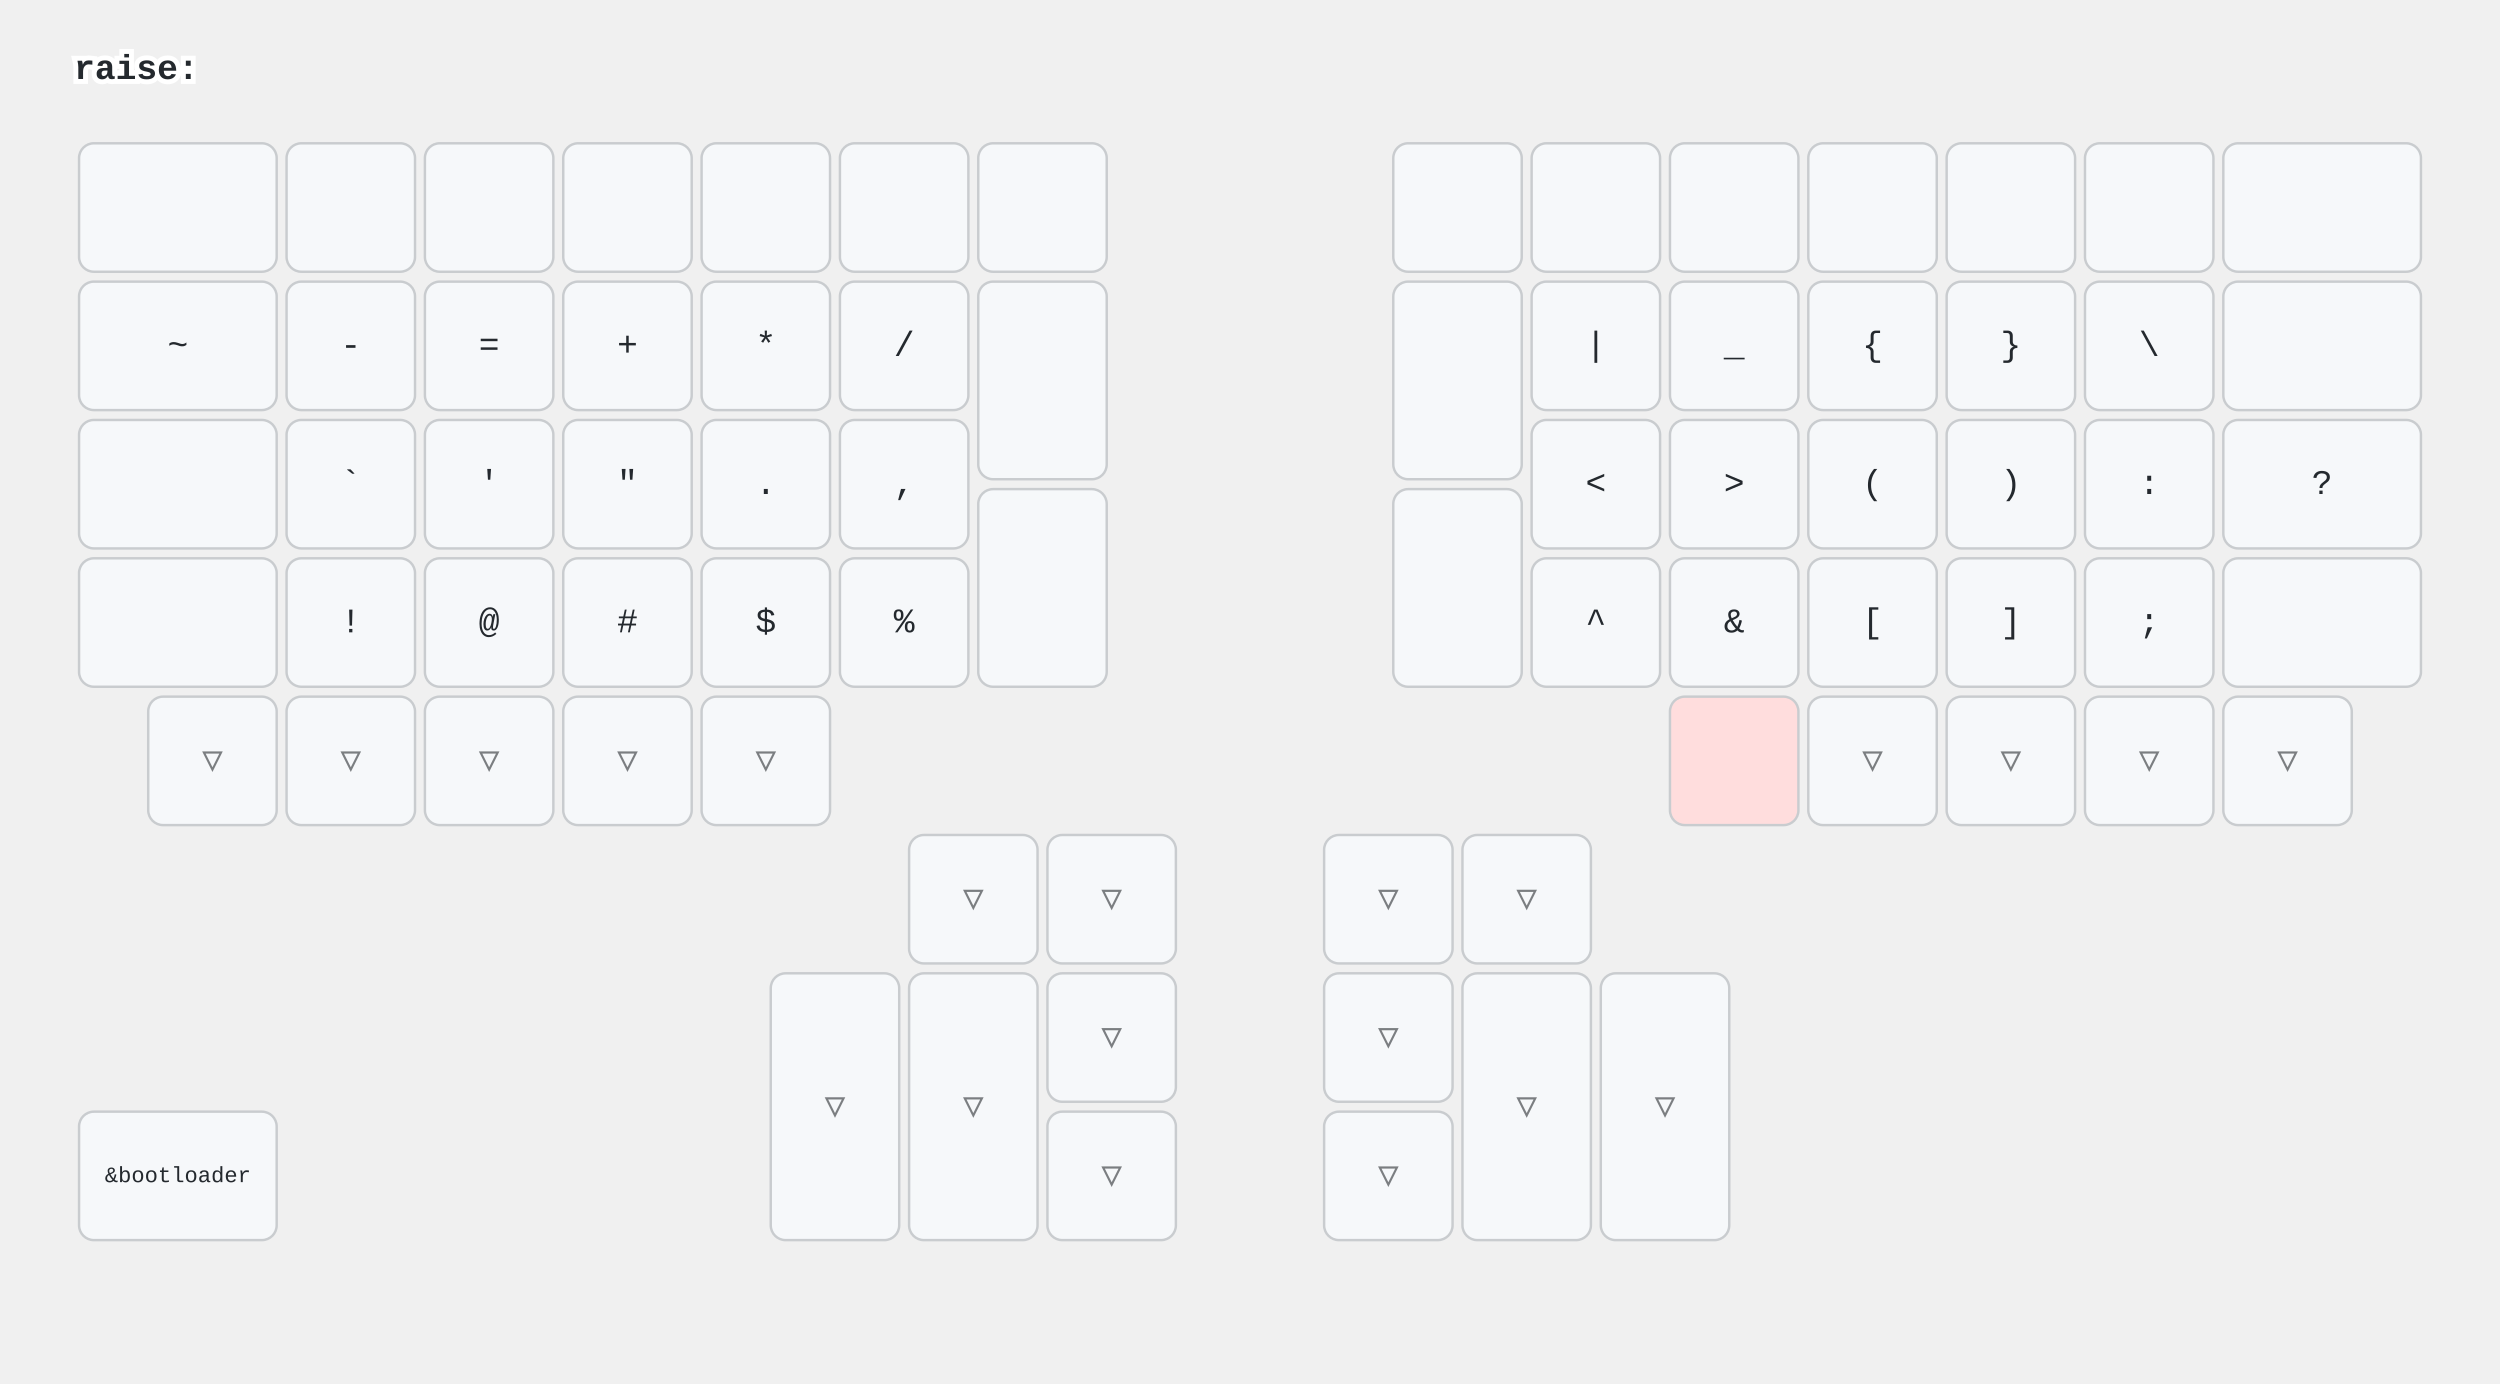
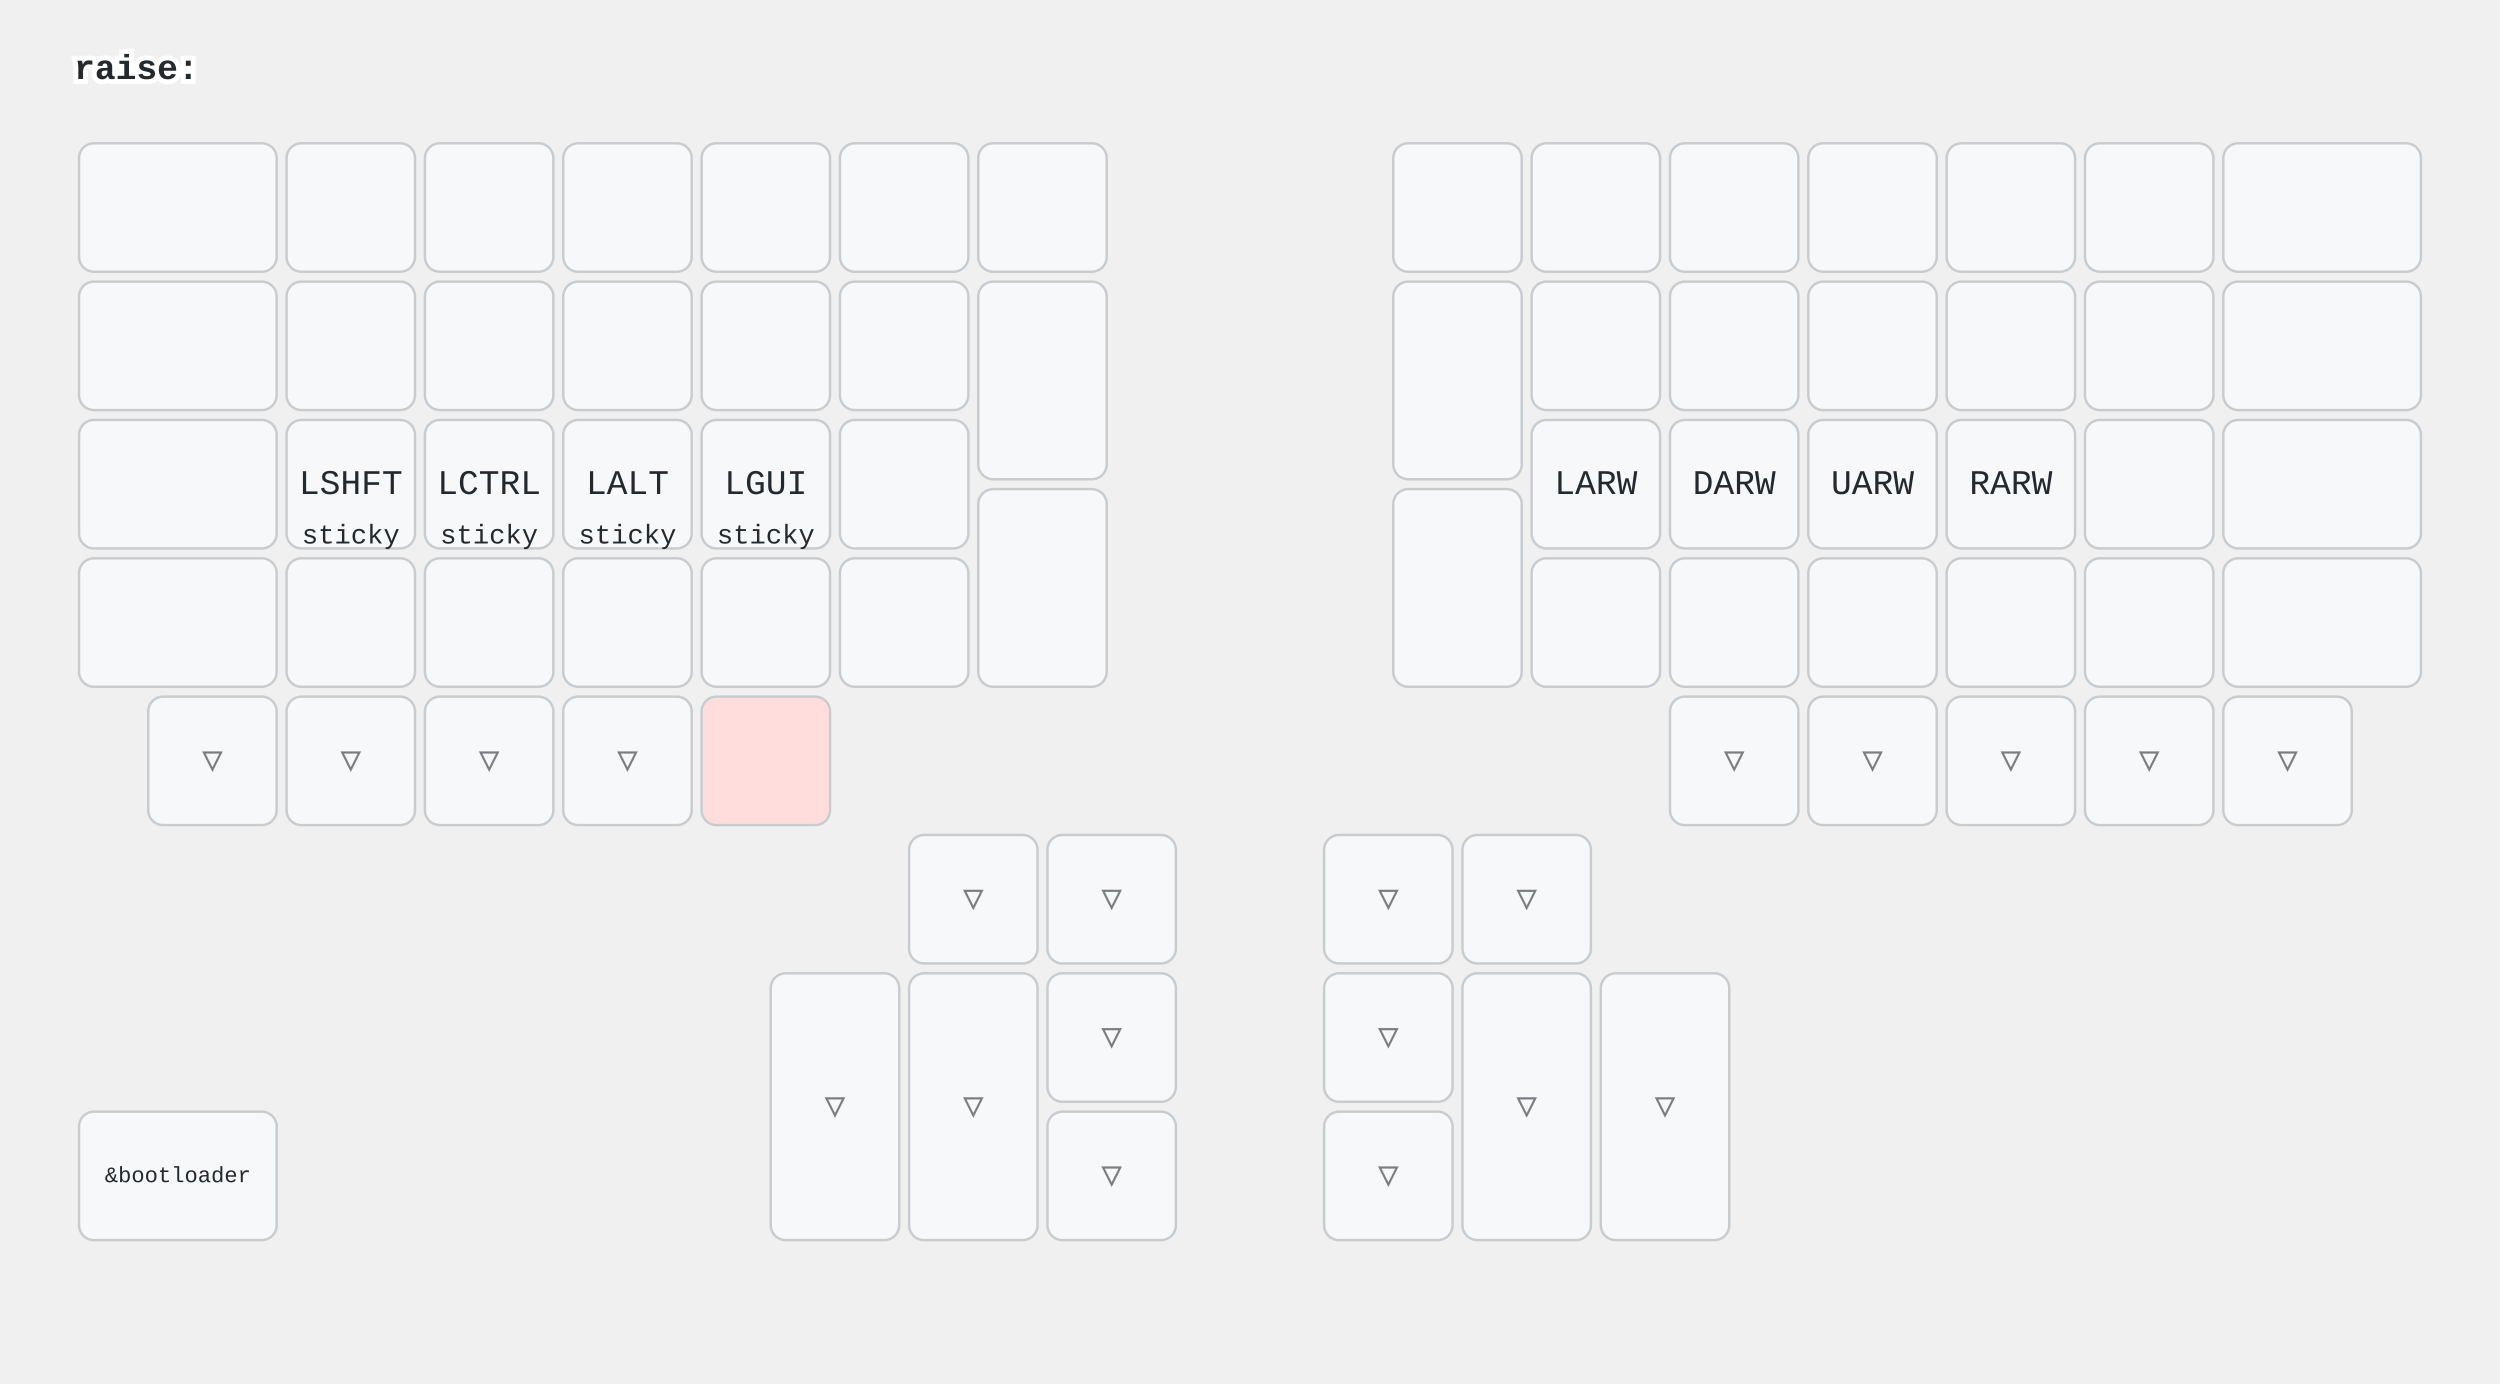
<svg xmlns="http://www.w3.org/2000/svg" width="1012" height="560" viewBox="0 0 1012 560" class="keymap">
  <style>/* inherit to force styles through use tags */
svg path {
    fill: inherit;
}

/* font and background color specifications */
svg.keymap {
    font-family: SFMono-Regular,Consolas,Liberation Mono,Menlo,monospace;
    font-size: 14px;
    font-kerning: normal;
    text-rendering: optimizeLegibility;
    fill: #24292e;
}

/* default key styling */
rect.key {
    fill: #f6f8fa;
}

rect.key, rect.combo {
    stroke: #c9cccf;
    stroke-width: 1;
}

/* default key side styling, only used is draw_key_sides is set */
rect.side {
    filter: brightness(90%);
}

/* color accent for combo boxes */
rect.combo, rect.combo-separate {
    fill: #cdf;
}

/* color accent for held keys */
rect.held, rect.combo.held {
    fill: #fdd;
}

/* color accent for ghost (optional) keys */
rect.ghost, rect.combo.ghost {
    stroke-dasharray: 4, 4;
    stroke-width: 2;
}

text {
    text-anchor: middle;
    dominant-baseline: middle;
}

/* styling for layer labels */
text.label {
    font-weight: bold;
    text-anchor: start;
    stroke: white;
    stroke-width: 4;
    paint-order: stroke;
}

/* styling for optional footer */
text.footer {
    text-anchor: end;
    dominant-baseline: auto;
    stroke: white;
    stroke-width: 4;
    paint-order: stroke;
}

/* styling for combo tap, and key hold/shifted label text */
text.combo, text.hold, text.shifted {
    font-size: 11px;
}

text.hold {
    text-anchor: middle;
    dominant-baseline: auto;
}

text.shifted {
    text-anchor: middle;
    dominant-baseline: hanging;
}

text.layer-activator {
    text-decoration: underline;
}

/* styling for hold/shifted label text in combo box */
text.combo.hold, text.combo.shifted {
    font-size: 8px;
}

/* lighter symbol for transparent keys */
text.trans {
    fill: #7b7e81;
}

/* styling for combo dendrons */
path.combo {
    stroke-width: 1;
    stroke: gray;
    fill: none;
}

/* Start Tabler Icons Cleanup */
/* cannot use height/width with glyphs */
.icon-tabler &gt; path {
    fill: inherit;
    stroke: inherit;
    stroke-width: 2;
}
/* hide tabler's default box */
.icon-tabler &gt; path[stroke="none"][fill="none"] {
    visibility: hidden;
}
/* End Tabler Icons Cleanup */
</style>
  <g transform="translate(30, 0)" class="layer-raise">
    <text x="0" y="28" class="label" id="raise">raise:</text>
    <g transform="translate(0, 56)">
      <g transform="translate(42, 420)" class="key keypos-0">
        <rect rx="6" ry="6" x="-40" y="-26" width="80" height="52" class="key" />
        <text x="0" y="0" class="key tap">
          <tspan style="font-size: 64%">&amp;bootloader</tspan>
        </text>
      </g>
      <g transform="translate(42, 28)" class="key keypos-1">
        <rect rx="6" ry="6" x="-40" y="-26" width="80" height="52" class="key" />
      </g>
      <g transform="translate(112, 28)" class="key keypos-2">
        <rect rx="6" ry="6" x="-26" y="-26" width="52" height="52" class="key" />
      </g>
      <g transform="translate(168, 28)" class="key keypos-3">
        <rect rx="6" ry="6" x="-26" y="-26" width="52" height="52" class="key" />
      </g>
      <g transform="translate(224, 28)" class="key keypos-4">
        <rect rx="6" ry="6" x="-26" y="-26" width="52" height="52" class="key" />
      </g>
      <g transform="translate(280, 28)" class="key keypos-5">
        <rect rx="6" ry="6" x="-26" y="-26" width="52" height="52" class="key" />
      </g>
      <g transform="translate(336, 28)" class="key keypos-6">
        <rect rx="6" ry="6" x="-26" y="-26" width="52" height="52" class="key" />
      </g>
      <g transform="translate(392, 28)" class="key keypos-7">
        <rect rx="6" ry="6" x="-26" y="-26" width="52" height="52" class="key" />
      </g>
      <g transform="translate(560, 28)" class="key keypos-8">
        <rect rx="6" ry="6" x="-26" y="-26" width="52" height="52" class="key" />
      </g>
      <g transform="translate(616, 28)" class="key keypos-9">
        <rect rx="6" ry="6" x="-26" y="-26" width="52" height="52" class="key" />
      </g>
      <g transform="translate(672, 28)" class="key keypos-10">
        <rect rx="6" ry="6" x="-26" y="-26" width="52" height="52" class="key" />
      </g>
      <g transform="translate(728, 28)" class="key keypos-11">
        <rect rx="6" ry="6" x="-26" y="-26" width="52" height="52" class="key" />
      </g>
      <g transform="translate(784, 28)" class="key keypos-12">
        <rect rx="6" ry="6" x="-26" y="-26" width="52" height="52" class="key" />
      </g>
      <g transform="translate(840, 28)" class="key keypos-13">
        <rect rx="6" ry="6" x="-26" y="-26" width="52" height="52" class="key" />
      </g>
      <g transform="translate(910, 28)" class="key keypos-14">
        <rect rx="6" ry="6" x="-40" y="-26" width="80" height="52" class="key" />
      </g>
      <g transform="translate(42, 84)" class="key keypos-15">
        <rect rx="6" ry="6" x="-40" y="-26" width="80" height="52" class="key" />
-         <text x="0" y="0" class="key tap">~</text>
      </g>
      <g transform="translate(112, 84)" class="key keypos-16">
        <rect rx="6" ry="6" x="-26" y="-26" width="52" height="52" class="key" />
-         <text x="0" y="0" class="key tap">-</text>
      </g>
      <g transform="translate(168, 84)" class="key keypos-17">
        <rect rx="6" ry="6" x="-26" y="-26" width="52" height="52" class="key" />
-         <text x="0" y="0" class="key tap">=</text>
      </g>
      <g transform="translate(224, 84)" class="key keypos-18">
        <rect rx="6" ry="6" x="-26" y="-26" width="52" height="52" class="key" />
-         <text x="0" y="0" class="key tap">+</text>
      </g>
      <g transform="translate(280, 84)" class="key keypos-19">
        <rect rx="6" ry="6" x="-26" y="-26" width="52" height="52" class="key" />
-         <text x="0" y="0" class="key tap">*</text>
      </g>
      <g transform="translate(336, 84)" class="key keypos-20">
        <rect rx="6" ry="6" x="-26" y="-26" width="52" height="52" class="key" />
-         <text x="0" y="0" class="key tap">/</text>
      </g>
      <g transform="translate(392, 98)" class="key keypos-21">
        <rect rx="6" ry="6" x="-26" y="-40" width="52" height="80" class="key" />
      </g>
      <g transform="translate(560, 98)" class="key keypos-22">
        <rect rx="6" ry="6" x="-26" y="-40" width="52" height="80" class="key" />
      </g>
      <g transform="translate(616, 84)" class="key keypos-23">
        <rect rx="6" ry="6" x="-26" y="-26" width="52" height="52" class="key" />
-         <text x="0" y="0" class="key tap">|</text>
      </g>
      <g transform="translate(672, 84)" class="key keypos-24">
        <rect rx="6" ry="6" x="-26" y="-26" width="52" height="52" class="key" />
-         <text x="0" y="0" class="key tap">_</text>
      </g>
      <g transform="translate(728, 84)" class="key keypos-25">
        <rect rx="6" ry="6" x="-26" y="-26" width="52" height="52" class="key" />
-         <text x="0" y="0" class="key tap">{</text>
      </g>
      <g transform="translate(784, 84)" class="key keypos-26">
        <rect rx="6" ry="6" x="-26" y="-26" width="52" height="52" class="key" />
-         <text x="0" y="0" class="key tap">}</text>
      </g>
      <g transform="translate(840, 84)" class="key keypos-27">
        <rect rx="6" ry="6" x="-26" y="-26" width="52" height="52" class="key" />
-         <text x="0" y="0" class="key tap">\</text>
      </g>
      <g transform="translate(910, 84)" class="key keypos-28">
        <rect rx="6" ry="6" x="-40" y="-26" width="80" height="52" class="key" />
      </g>
      <g transform="translate(42, 140)" class="key keypos-29">
        <rect rx="6" ry="6" x="-40" y="-26" width="80" height="52" class="key" />
      </g>
      <g transform="translate(112, 140)" class="key keypos-30">
        <rect rx="6" ry="6" x="-26" y="-26" width="52" height="52" class="key" />
-         <text x="0" y="0" class="key tap">`</text>
+         <text x="0" y="0" class="key tap">LSHFT</text>
+         <text x="0" y="24" class="key hold">sticky</text>
      </g>
      <g transform="translate(168, 140)" class="key keypos-31">
        <rect rx="6" ry="6" x="-26" y="-26" width="52" height="52" class="key" />
-         <text x="0" y="0" class="key tap">'</text>
+         <text x="0" y="0" class="key tap">LCTRL</text>
+         <text x="0" y="24" class="key hold">sticky</text>
      </g>
      <g transform="translate(224, 140)" class="key keypos-32">
        <rect rx="6" ry="6" x="-26" y="-26" width="52" height="52" class="key" />
-         <text x="0" y="0" class="key tap">"</text>
+         <text x="0" y="0" class="key tap">LALT</text>
+         <text x="0" y="24" class="key hold">sticky</text>
      </g>
      <g transform="translate(280, 140)" class="key keypos-33">
        <rect rx="6" ry="6" x="-26" y="-26" width="52" height="52" class="key" />
-         <text x="0" y="0" class="key tap">.</text>
+         <text x="0" y="0" class="key tap">LGUI</text>
+         <text x="0" y="24" class="key hold">sticky</text>
      </g>
      <g transform="translate(336, 140)" class="key keypos-34">
        <rect rx="6" ry="6" x="-26" y="-26" width="52" height="52" class="key" />
-         <text x="0" y="0" class="key tap">,</text>
      </g>
      <g transform="translate(616, 140)" class="key keypos-35">
        <rect rx="6" ry="6" x="-26" y="-26" width="52" height="52" class="key" />
-         <text x="0" y="0" class="key tap">&lt;</text>
+         <text x="0" y="0" class="key tap">LARW</text>
      </g>
      <g transform="translate(672, 140)" class="key keypos-36">
        <rect rx="6" ry="6" x="-26" y="-26" width="52" height="52" class="key" />
-         <text x="0" y="0" class="key tap">&gt;</text>
+         <text x="0" y="0" class="key tap">DARW</text>
      </g>
      <g transform="translate(728, 140)" class="key keypos-37">
        <rect rx="6" ry="6" x="-26" y="-26" width="52" height="52" class="key" />
-         <text x="0" y="0" class="key tap">(</text>
+         <text x="0" y="0" class="key tap">UARW</text>
      </g>
      <g transform="translate(784, 140)" class="key keypos-38">
        <rect rx="6" ry="6" x="-26" y="-26" width="52" height="52" class="key" />
-         <text x="0" y="0" class="key tap">)</text>
+         <text x="0" y="0" class="key tap">RARW</text>
      </g>
      <g transform="translate(840, 140)" class="key keypos-39">
        <rect rx="6" ry="6" x="-26" y="-26" width="52" height="52" class="key" />
-         <text x="0" y="0" class="key tap">:</text>
      </g>
      <g transform="translate(910, 140)" class="key keypos-40">
        <rect rx="6" ry="6" x="-40" y="-26" width="80" height="52" class="key" />
-         <text x="0" y="0" class="key tap">?</text>
      </g>
      <g transform="translate(42, 196)" class="key keypos-41">
        <rect rx="6" ry="6" x="-40" y="-26" width="80" height="52" class="key" />
      </g>
      <g transform="translate(112, 196)" class="key keypos-42">
        <rect rx="6" ry="6" x="-26" y="-26" width="52" height="52" class="key" />
-         <text x="0" y="0" class="key tap">!</text>
      </g>
      <g transform="translate(168, 196)" class="key keypos-43">
        <rect rx="6" ry="6" x="-26" y="-26" width="52" height="52" class="key" />
-         <text x="0" y="0" class="key tap">@</text>
      </g>
      <g transform="translate(224, 196)" class="key keypos-44">
        <rect rx="6" ry="6" x="-26" y="-26" width="52" height="52" class="key" />
-         <text x="0" y="0" class="key tap">#</text>
      </g>
      <g transform="translate(280, 196)" class="key keypos-45">
        <rect rx="6" ry="6" x="-26" y="-26" width="52" height="52" class="key" />
-         <text x="0" y="0" class="key tap">$</text>
      </g>
      <g transform="translate(336, 196)" class="key keypos-46">
        <rect rx="6" ry="6" x="-26" y="-26" width="52" height="52" class="key" />
-         <text x="0" y="0" class="key tap">%</text>
      </g>
      <g transform="translate(392, 182)" class="key keypos-47">
        <rect rx="6" ry="6" x="-26" y="-40" width="52" height="80" class="key" />
      </g>
      <g transform="translate(560, 182)" class="key keypos-48">
        <rect rx="6" ry="6" x="-26" y="-40" width="52" height="80" class="key" />
      </g>
      <g transform="translate(616, 196)" class="key keypos-49">
        <rect rx="6" ry="6" x="-26" y="-26" width="52" height="52" class="key" />
-         <text x="0" y="0" class="key tap">^</text>
      </g>
      <g transform="translate(672, 196)" class="key keypos-50">
        <rect rx="6" ry="6" x="-26" y="-26" width="52" height="52" class="key" />
-         <text x="0" y="0" class="key tap">&amp;</text>
      </g>
      <g transform="translate(728, 196)" class="key keypos-51">
        <rect rx="6" ry="6" x="-26" y="-26" width="52" height="52" class="key" />
-         <text x="0" y="0" class="key tap">[</text>
      </g>
      <g transform="translate(784, 196)" class="key keypos-52">
        <rect rx="6" ry="6" x="-26" y="-26" width="52" height="52" class="key" />
-         <text x="0" y="0" class="key tap">]</text>
      </g>
      <g transform="translate(840, 196)" class="key keypos-53">
        <rect rx="6" ry="6" x="-26" y="-26" width="52" height="52" class="key" />
-         <text x="0" y="0" class="key tap">;</text>
      </g>
      <g transform="translate(910, 196)" class="key keypos-54">
        <rect rx="6" ry="6" x="-40" y="-26" width="80" height="52" class="key" />
      </g>
      <g transform="translate(56, 252)" class="key trans keypos-55">
        <rect rx="6" ry="6" x="-26" y="-26" width="52" height="52" class="key trans" />
        <text x="0" y="0" class="key trans tap">▽</text>
      </g>
      <g transform="translate(112, 252)" class="key trans keypos-56">
        <rect rx="6" ry="6" x="-26" y="-26" width="52" height="52" class="key trans" />
        <text x="0" y="0" class="key trans tap">▽</text>
      </g>
      <g transform="translate(168, 252)" class="key trans keypos-57">
        <rect rx="6" ry="6" x="-26" y="-26" width="52" height="52" class="key trans" />
        <text x="0" y="0" class="key trans tap">▽</text>
      </g>
      <g transform="translate(224, 252)" class="key trans keypos-58">
        <rect rx="6" ry="6" x="-26" y="-26" width="52" height="52" class="key trans" />
        <text x="0" y="0" class="key trans tap">▽</text>
      </g>
-       <g transform="translate(280, 252)" class="key trans keypos-59">
-         <rect rx="6" ry="6" x="-26" y="-26" width="52" height="52" class="key trans" />
-         <text x="0" y="0" class="key trans tap">▽</text>
-       </g>
-       <g transform="translate(672, 252)" class="key held keypos-60">
+       <g transform="translate(280, 252)" class="key held keypos-59">
        <rect rx="6" ry="6" x="-26" y="-26" width="52" height="52" class="key held" />
+       </g>
+       <g transform="translate(672, 252)" class="key trans keypos-60">
+         <rect rx="6" ry="6" x="-26" y="-26" width="52" height="52" class="key trans" />
+         <text x="0" y="0" class="key trans tap">▽</text>
      </g>
      <g transform="translate(728, 252)" class="key trans keypos-61">
        <rect rx="6" ry="6" x="-26" y="-26" width="52" height="52" class="key trans" />
        <text x="0" y="0" class="key trans tap">▽</text>
      </g>
      <g transform="translate(784, 252)" class="key trans keypos-62">
        <rect rx="6" ry="6" x="-26" y="-26" width="52" height="52" class="key trans" />
        <text x="0" y="0" class="key trans tap">▽</text>
      </g>
      <g transform="translate(840, 252)" class="key trans keypos-63">
        <rect rx="6" ry="6" x="-26" y="-26" width="52" height="52" class="key trans" />
        <text x="0" y="0" class="key trans tap">▽</text>
      </g>
      <g transform="translate(896, 252)" class="key trans keypos-64">
        <rect rx="6" ry="6" x="-26" y="-26" width="52" height="52" class="key trans" />
        <text x="0" y="0" class="key trans tap">▽</text>
      </g>
      <g transform="translate(364, 308)" class="key trans keypos-65">
        <rect rx="6" ry="6" x="-26" y="-26" width="52" height="52" class="key trans" />
        <text x="0" y="0" class="key trans tap">▽</text>
      </g>
      <g transform="translate(420, 308)" class="key trans keypos-66">
        <rect rx="6" ry="6" x="-26" y="-26" width="52" height="52" class="key trans" />
        <text x="0" y="0" class="key trans tap">▽</text>
      </g>
      <g transform="translate(532, 308)" class="key trans keypos-67">
        <rect rx="6" ry="6" x="-26" y="-26" width="52" height="52" class="key trans" />
        <text x="0" y="0" class="key trans tap">▽</text>
      </g>
      <g transform="translate(588, 308)" class="key trans keypos-68">
        <rect rx="6" ry="6" x="-26" y="-26" width="52" height="52" class="key trans" />
        <text x="0" y="0" class="key trans tap">▽</text>
      </g>
      <g transform="translate(308, 392)" class="key trans keypos-69">
        <rect rx="6" ry="6" x="-26" y="-54" width="52" height="108" class="key trans" />
        <text x="0" y="0" class="key trans tap">▽</text>
      </g>
      <g transform="translate(364, 392)" class="key trans keypos-70">
        <rect rx="6" ry="6" x="-26" y="-54" width="52" height="108" class="key trans" />
        <text x="0" y="0" class="key trans tap">▽</text>
      </g>
      <g transform="translate(420, 364)" class="key trans keypos-71">
        <rect rx="6" ry="6" x="-26" y="-26" width="52" height="52" class="key trans" />
        <text x="0" y="0" class="key trans tap">▽</text>
      </g>
      <g transform="translate(532, 364)" class="key trans keypos-72">
        <rect rx="6" ry="6" x="-26" y="-26" width="52" height="52" class="key trans" />
        <text x="0" y="0" class="key trans tap">▽</text>
      </g>
      <g transform="translate(588, 392)" class="key trans keypos-73">
        <rect rx="6" ry="6" x="-26" y="-54" width="52" height="108" class="key trans" />
        <text x="0" y="0" class="key trans tap">▽</text>
      </g>
      <g transform="translate(644, 392)" class="key trans keypos-74">
        <rect rx="6" ry="6" x="-26" y="-54" width="52" height="108" class="key trans" />
        <text x="0" y="0" class="key trans tap">▽</text>
      </g>
      <g transform="translate(420, 420)" class="key trans keypos-75">
        <rect rx="6" ry="6" x="-26" y="-26" width="52" height="52" class="key trans" />
        <text x="0" y="0" class="key trans tap">▽</text>
      </g>
      <g transform="translate(532, 420)" class="key trans keypos-76">
        <rect rx="6" ry="6" x="-26" y="-26" width="52" height="52" class="key trans" />
        <text x="0" y="0" class="key trans tap">▽</text>
      </g>
    </g>
  </g>
</svg>
